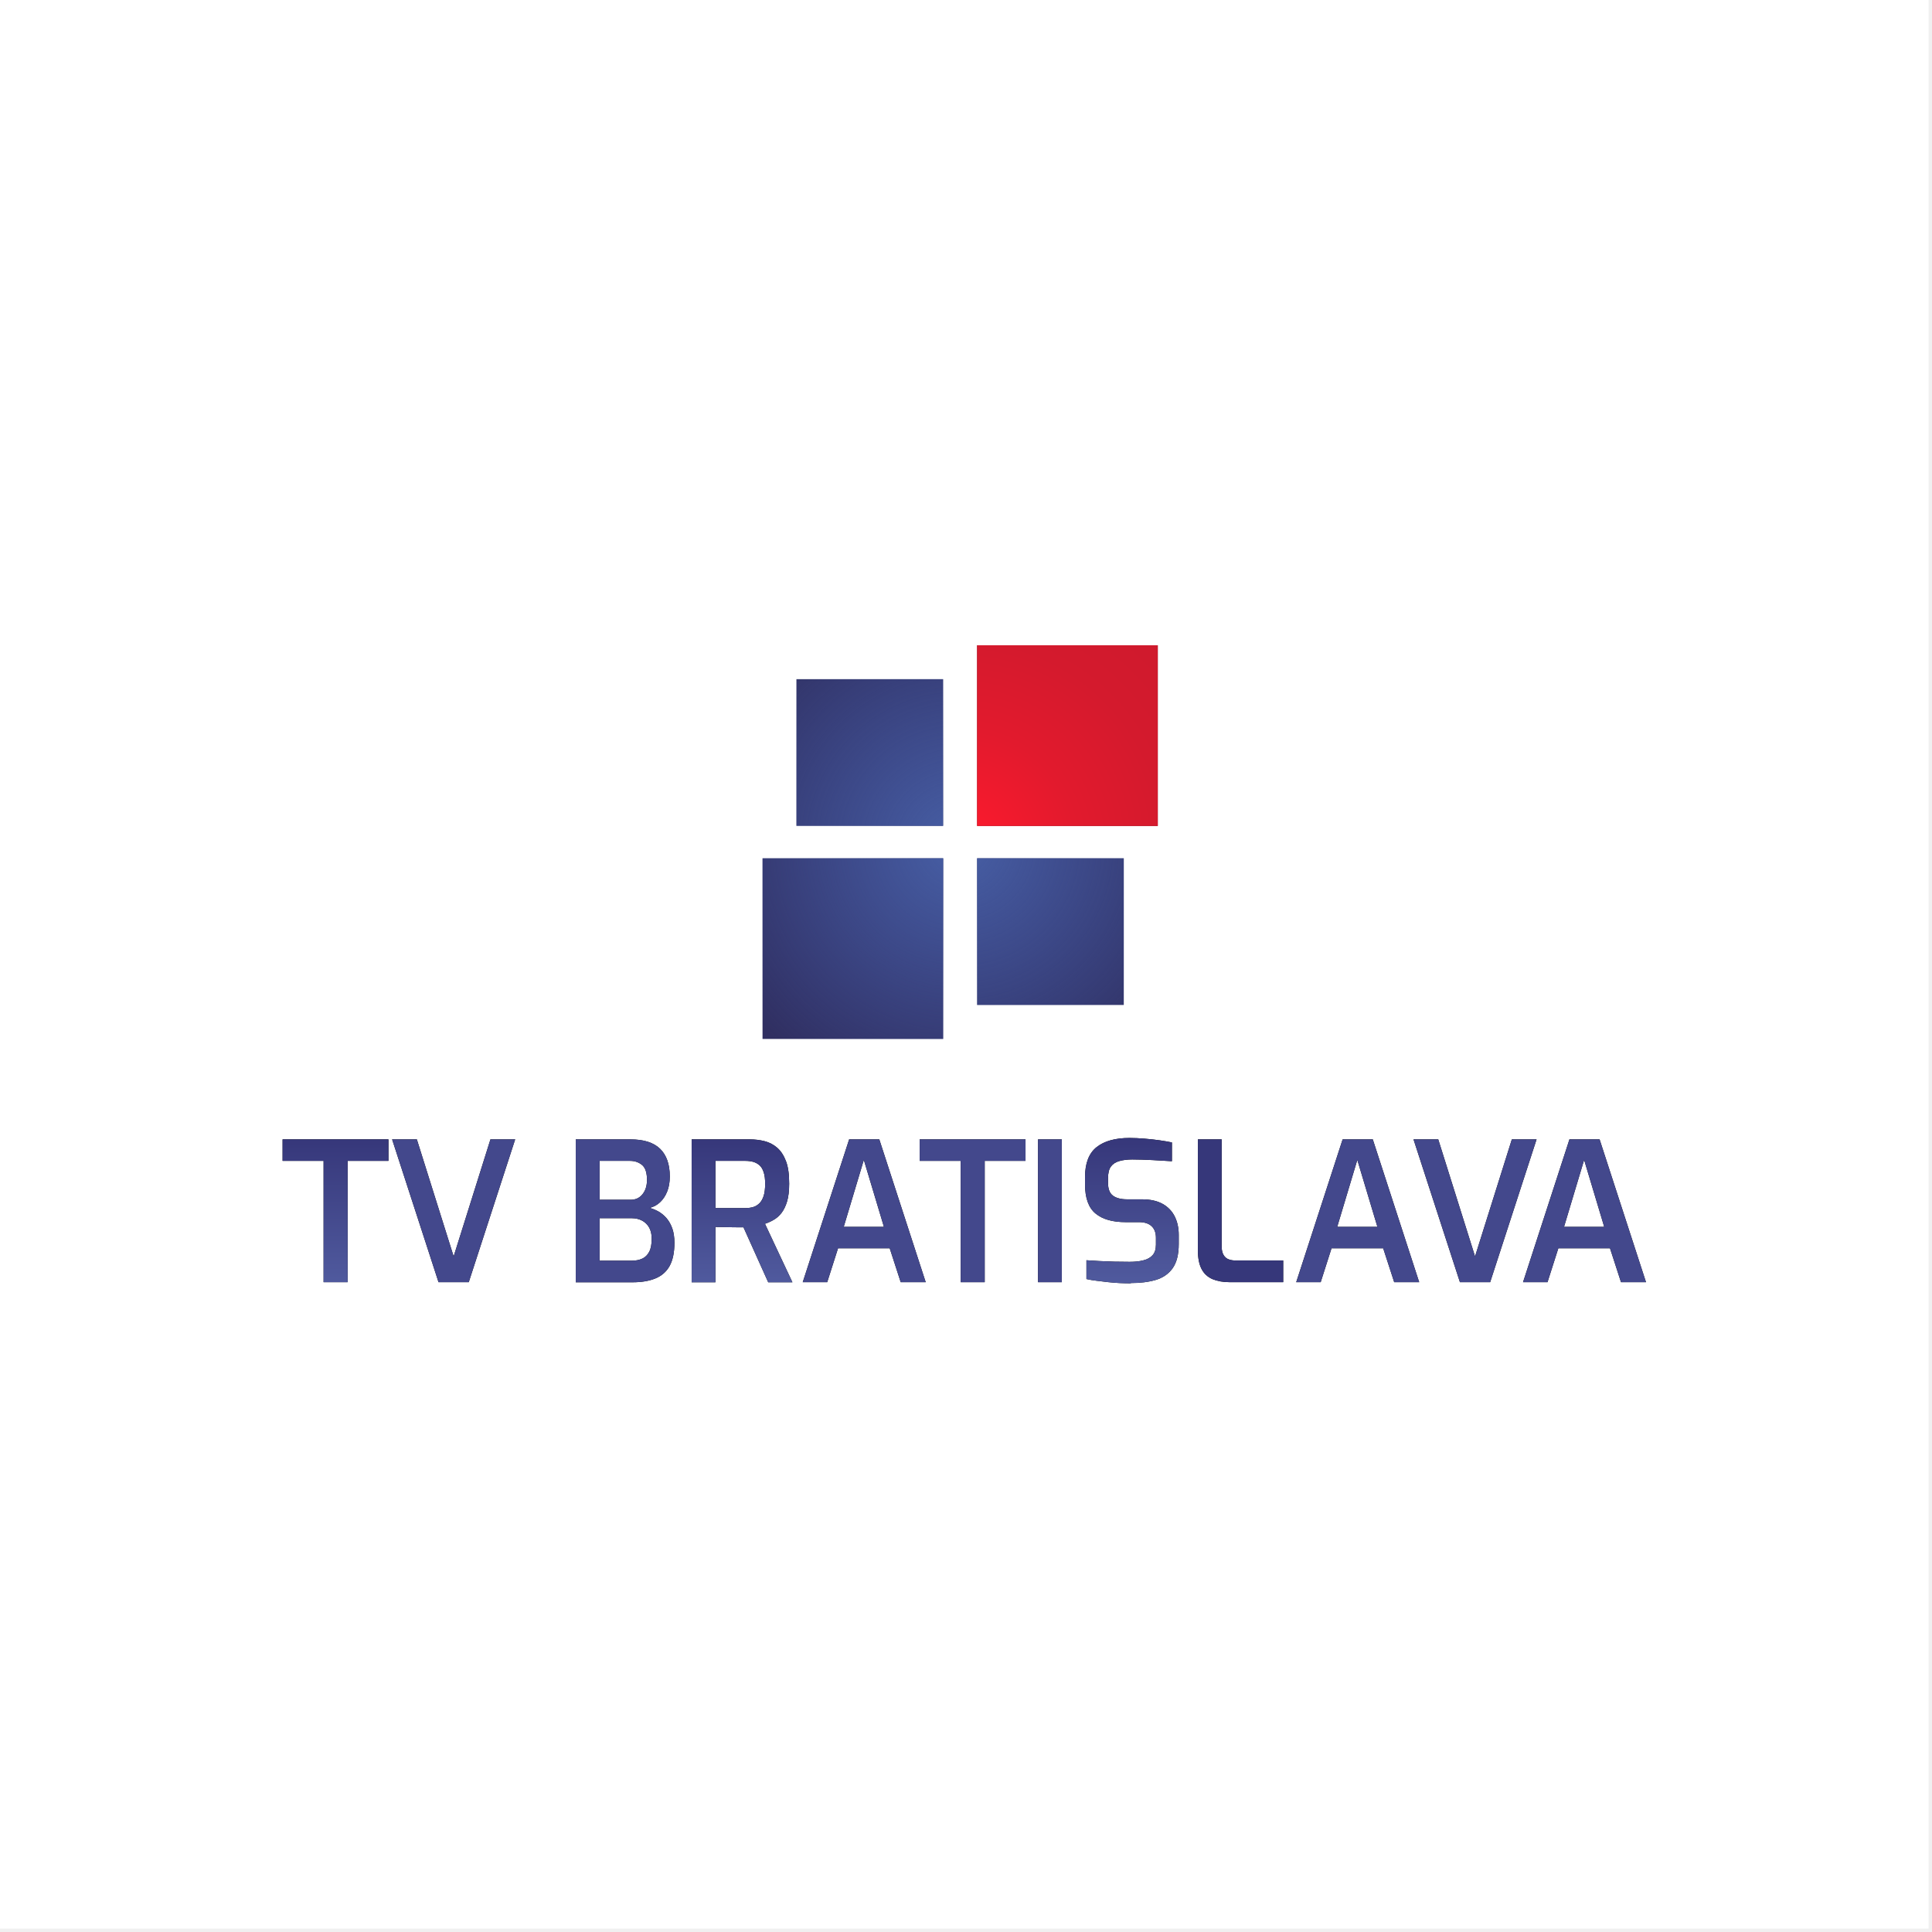
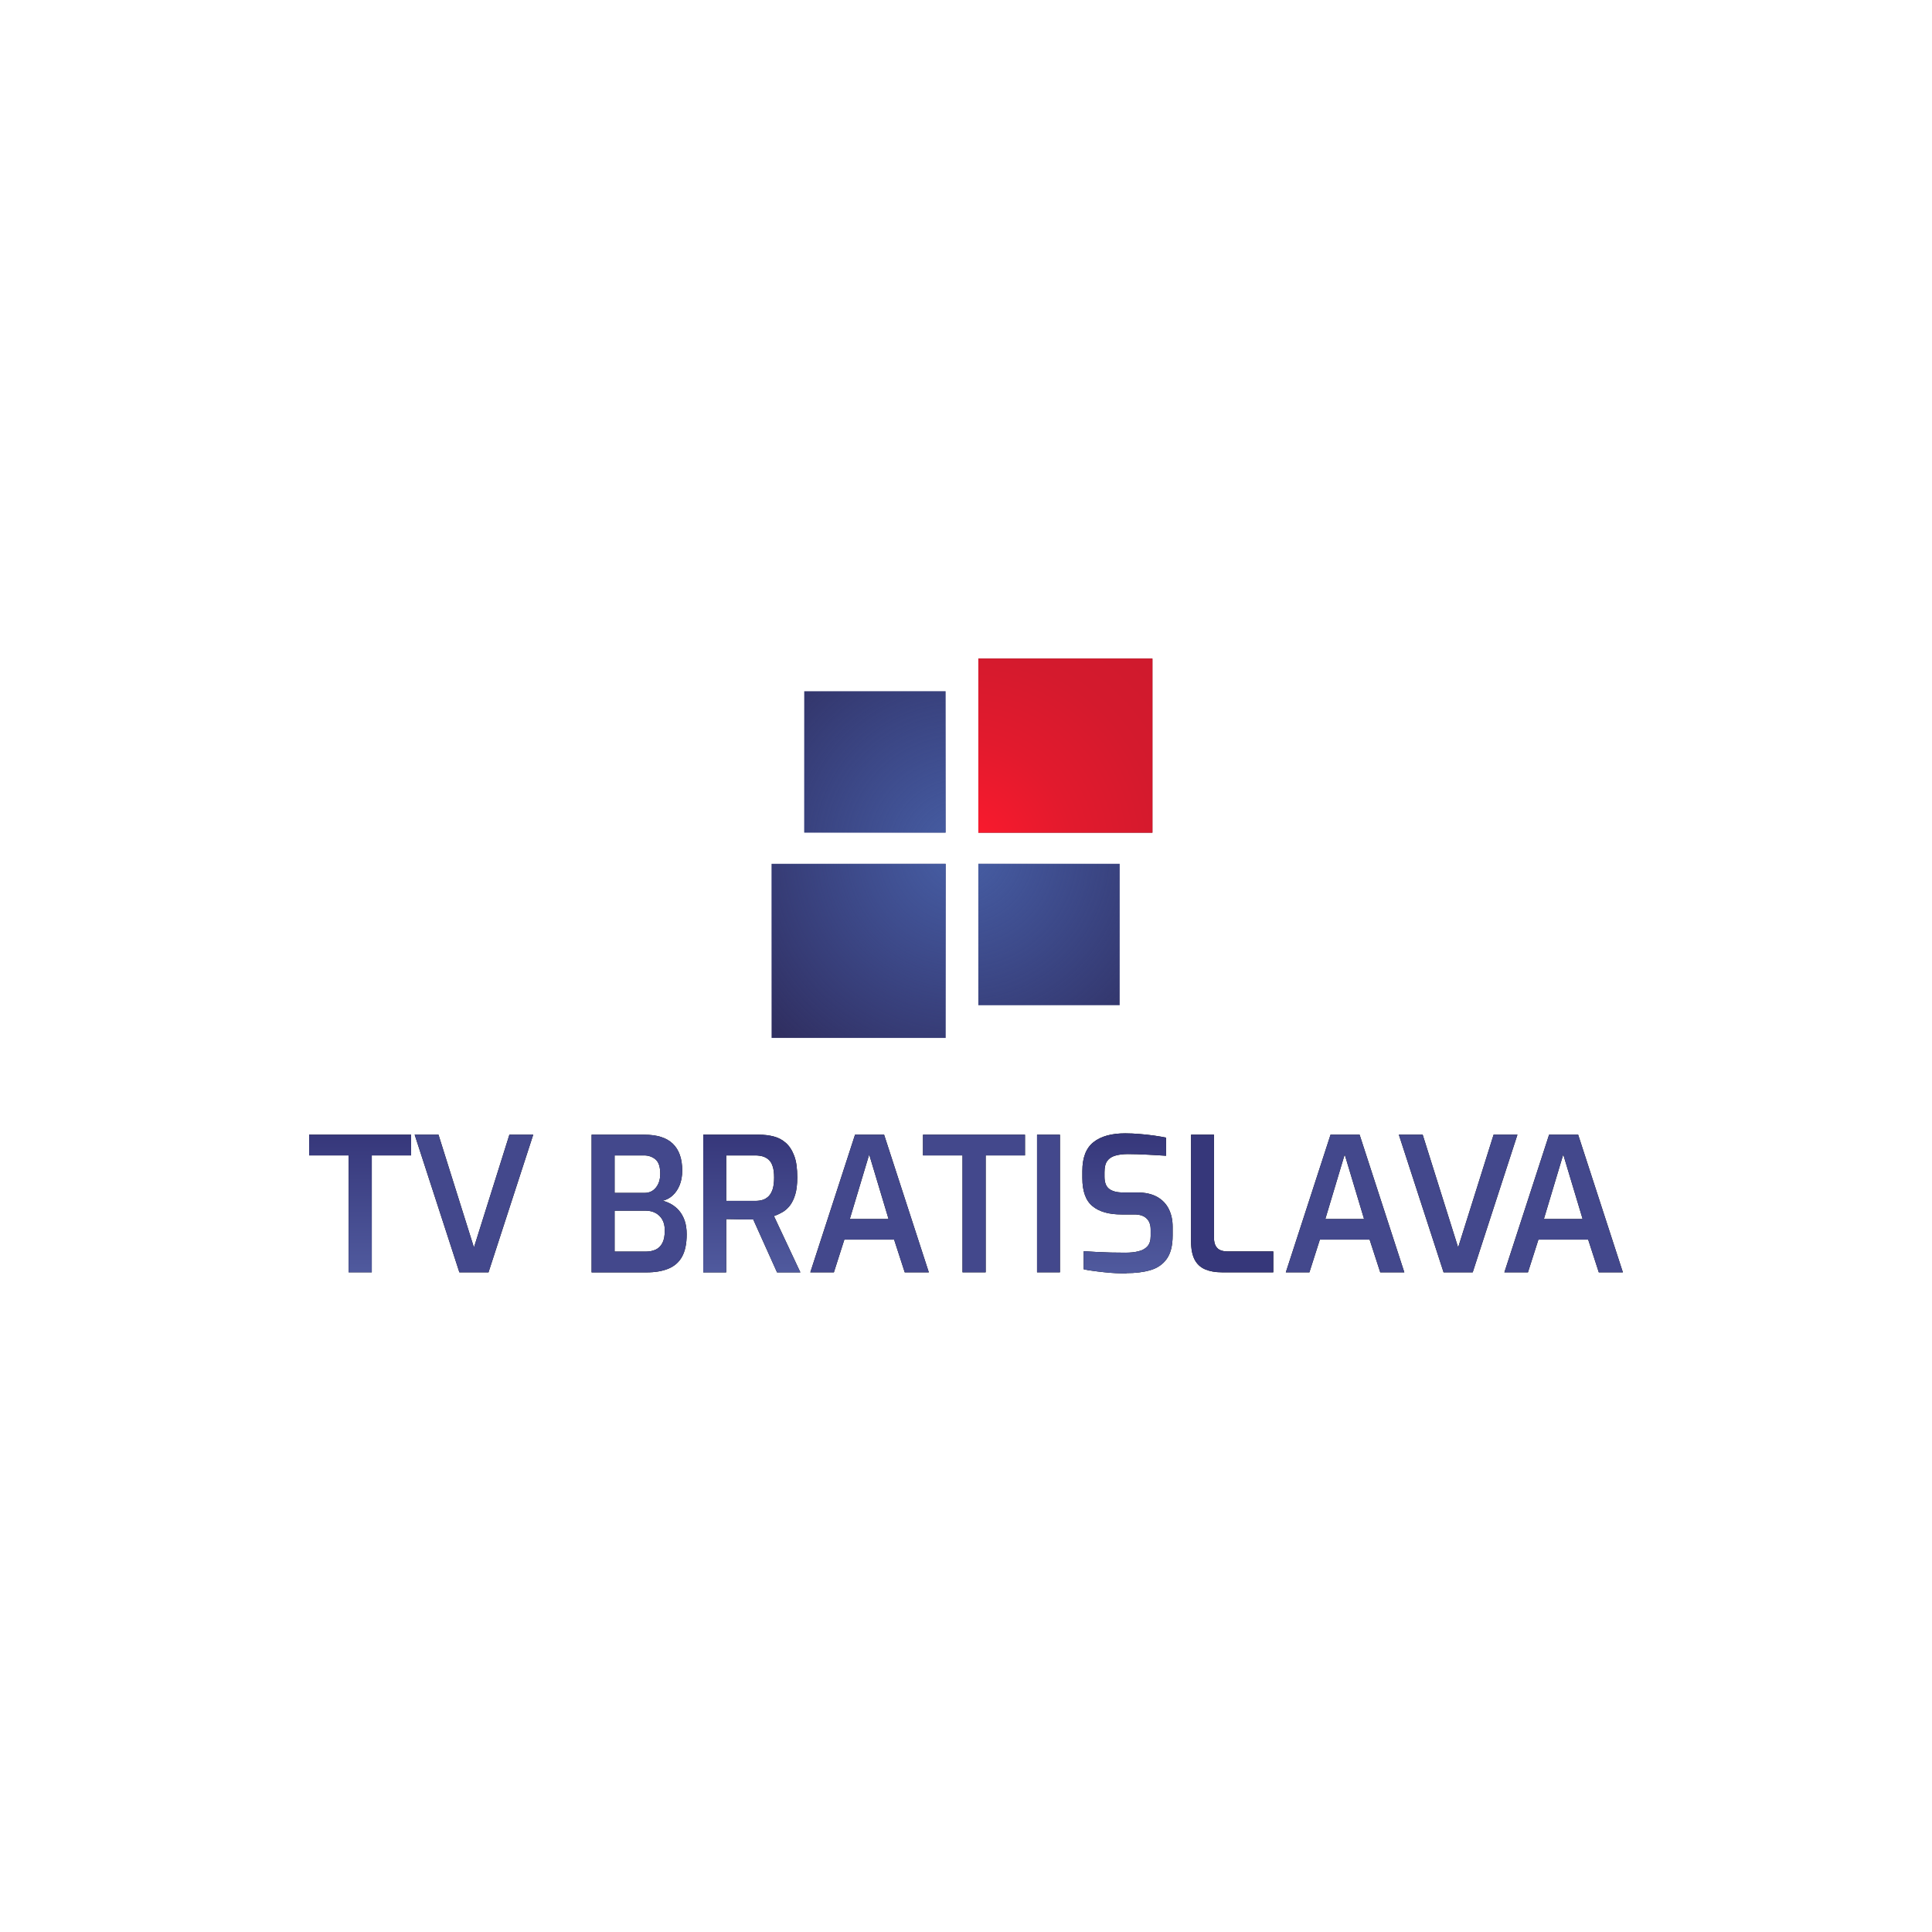
- <svg xmlns="http://www.w3.org/2000/svg" width="284" height="284" viewBox="0 0 284 284" fill="none">
-   <rect width="283.5" height="283.5" fill="white" />
-   <path d="M47.567 188.479V170.646H41.541V167.485H57.1V170.646H51.1V188.479H47.58H47.567Z" fill="black" />
-   <path d="M64.462 188.479L57.64 167.485H61.276L66.685 184.689L72.094 167.485H75.73L68.907 188.479H64.475H64.462Z" fill="black" />
-   <path d="M84.634 188.479V167.485H92.651C94.63 167.485 96.082 167.947 97.032 168.872C97.983 169.798 98.458 171.159 98.458 172.945C98.458 173.78 98.33 174.513 98.073 175.155C97.816 175.798 97.469 176.312 97.032 176.723C96.595 177.134 96.082 177.416 95.49 177.558C95.927 177.673 96.364 177.853 96.788 178.085C97.212 178.329 97.61 178.65 97.97 179.061C98.33 179.472 98.613 179.986 98.831 180.59C99.037 181.194 99.139 181.888 99.139 182.684C99.139 184.123 98.895 185.267 98.42 186.115C97.945 186.963 97.238 187.567 96.313 187.939C95.388 188.312 94.283 188.492 92.998 188.492H84.634V188.479ZM88.129 176.363H92.715C93.422 176.363 93.987 176.106 94.424 175.579C94.861 175.052 95.092 174.371 95.105 173.524C95.118 172.444 94.887 171.699 94.411 171.275C93.923 170.864 93.332 170.646 92.638 170.646H88.141V176.363H88.129ZM88.129 185.318H92.882C93.473 185.318 93.987 185.215 94.424 185.01C94.861 184.804 95.195 184.47 95.439 183.995C95.683 183.532 95.799 182.89 95.799 182.068C95.799 181.425 95.67 180.885 95.426 180.449C95.182 180.012 94.835 179.678 94.398 179.434C93.962 179.202 93.46 179.074 92.895 179.074H88.141V185.305L88.129 185.318Z" fill="black" />
-   <path d="M101.67 188.479V167.485H110.201C110.972 167.485 111.717 167.575 112.411 167.755C113.105 167.935 113.721 168.256 114.261 168.731C114.801 169.207 115.225 169.862 115.546 170.71C115.867 171.558 116.008 172.65 116.008 173.999C116.008 175.04 115.906 175.913 115.7 176.607C115.495 177.301 115.212 177.866 114.878 178.303C114.531 178.74 114.158 179.074 113.721 179.318C113.298 179.562 112.874 179.755 112.45 179.896L116.484 188.492H112.925L109.289 180.41H108.364C108.017 180.41 107.644 180.41 107.272 180.397C106.886 180.397 106.527 180.384 106.167 180.372C105.807 180.359 105.473 180.359 105.165 180.359V188.492H101.67V188.479ZM105.165 177.584H109.597C110.008 177.584 110.394 177.532 110.728 177.429C111.075 177.327 111.37 177.134 111.64 176.877C111.91 176.607 112.103 176.247 112.257 175.798C112.398 175.348 112.475 174.757 112.475 174.037C112.475 173.318 112.411 172.765 112.257 172.316C112.115 171.866 111.91 171.532 111.64 171.288C111.37 171.057 111.062 170.89 110.715 170.787C110.368 170.697 109.996 170.646 109.597 170.646H105.165V177.584Z" fill="black" />
-   <path d="M118 188.479L124.823 167.485H129.255L136.078 188.479H132.403L130.784 183.494H123.191L121.598 188.479H117.987H118ZM124.026 180.346H129.936L126.981 170.504L124.026 180.346Z" fill="black" />
-   <path d="M141.216 188.479V170.646H135.19V167.485H150.75V170.646H144.749V188.479H141.229H141.216Z" fill="black" />
-   <path d="M152.587 188.479V167.485H156.082V188.479H152.587Z" fill="black" />
-   <path d="M166.219 188.646C165.705 188.646 165.165 188.633 164.587 188.607C164.009 188.582 163.418 188.53 162.827 188.466C162.223 188.402 161.67 188.337 161.131 188.26C160.604 188.196 160.129 188.119 159.705 188.016V185.254C160.231 185.292 160.861 185.331 161.568 185.369C162.274 185.408 163.019 185.434 163.803 185.459C164.574 185.472 165.332 185.485 166.052 185.485C166.81 185.485 167.478 185.421 168.069 185.267C168.66 185.125 169.109 184.868 169.431 184.509C169.752 184.149 169.919 183.635 169.919 182.967V181.965C169.919 181.22 169.713 180.654 169.289 180.256C168.878 179.858 168.261 179.652 167.439 179.652H165.473C163.559 179.652 162.082 179.241 161.054 178.393C160.026 177.558 159.499 176.132 159.499 174.102V173.022C159.499 170.992 160.064 169.528 161.195 168.628C162.326 167.729 163.944 167.279 166.039 167.279C166.758 167.279 167.503 167.318 168.274 167.382C169.045 167.446 169.778 167.523 170.484 167.626C171.191 167.729 171.782 167.832 172.27 167.935V170.697C171.435 170.646 170.484 170.581 169.418 170.53C168.351 170.478 167.349 170.44 166.45 170.44C165.73 170.44 165.088 170.517 164.548 170.671C163.996 170.825 163.585 171.095 163.302 171.481C163.019 171.866 162.878 172.444 162.878 173.202V173.883C162.878 174.783 163.122 175.399 163.598 175.759C164.086 176.119 164.78 176.299 165.692 176.299H167.876C169.109 176.299 170.124 176.53 170.921 176.98C171.718 177.429 172.309 178.059 172.694 178.843C173.08 179.626 173.272 180.526 173.272 181.528V182.864C173.272 184.419 172.964 185.614 172.36 186.449C171.756 187.284 170.921 187.849 169.855 188.158C168.788 188.466 167.581 188.607 166.206 188.607L166.219 188.646Z" fill="black" />
-   <path d="M180.776 188.479C179.787 188.479 178.939 188.325 178.233 188.029C177.526 187.721 176.986 187.232 176.627 186.539C176.267 185.845 176.087 184.933 176.087 183.789V167.485H179.582V183.211C179.582 183.738 179.672 184.162 179.864 184.483C180.057 184.804 180.301 185.01 180.622 185.125C180.931 185.241 181.278 185.292 181.663 185.292H188.627V188.479H180.776Z" fill="black" />
-   <path d="M190.541 188.479L197.364 167.485H201.796L208.619 188.479H204.944L203.325 183.494H195.732L194.139 188.479H190.516H190.541ZM196.567 180.346H202.477L199.522 170.504L196.567 180.346Z" fill="black" />
-   <path d="M214.606 188.479L207.783 167.485H211.419L216.828 184.689L222.237 167.485H225.873L219.051 188.479H214.618H214.606Z" fill="black" />
-   <path d="M223.882 188.479L230.705 167.485H235.137L241.96 188.479H238.285L236.666 183.494H229.073L227.48 188.479H223.856H223.882ZM229.908 180.346H235.818L232.863 170.504L229.908 180.346Z" fill="black" />
-   <path d="M47.567 188.479V170.646H41.541V167.485H57.1V170.646H51.1V188.479H47.58H47.567Z" fill="url(#paint0_linear_31_227)" />
-   <path d="M64.462 188.479L57.64 167.485H61.276L66.685 184.689L72.094 167.485H75.73L68.907 188.479H64.475H64.462Z" fill="url(#paint1_linear_31_227)" />
-   <path d="M84.634 188.479V167.485H92.651C94.63 167.485 96.082 167.947 97.032 168.872C97.983 169.798 98.458 171.159 98.458 172.945C98.458 173.78 98.33 174.513 98.073 175.155C97.816 175.798 97.469 176.312 97.032 176.723C96.595 177.134 96.082 177.416 95.49 177.558C95.927 177.673 96.364 177.853 96.788 178.085C97.212 178.329 97.61 178.65 97.97 179.061C98.33 179.472 98.613 179.986 98.831 180.59C99.037 181.194 99.139 181.888 99.139 182.684C99.139 184.123 98.895 185.267 98.42 186.115C97.945 186.963 97.238 187.567 96.313 187.939C95.388 188.312 94.283 188.492 92.998 188.492H84.634V188.479ZM88.129 176.363H92.715C93.422 176.363 93.987 176.106 94.424 175.579C94.861 175.052 95.092 174.371 95.105 173.524C95.118 172.444 94.887 171.699 94.411 171.275C93.923 170.864 93.332 170.646 92.638 170.646H88.141V176.363H88.129ZM88.129 185.318H92.882C93.473 185.318 93.987 185.215 94.424 185.01C94.861 184.804 95.195 184.47 95.439 183.995C95.683 183.532 95.799 182.89 95.799 182.068C95.799 181.425 95.67 180.885 95.426 180.449C95.182 180.012 94.835 179.678 94.398 179.434C93.962 179.202 93.46 179.074 92.895 179.074H88.141V185.305L88.129 185.318Z" fill="url(#paint2_linear_31_227)" />
-   <path d="M101.67 188.479V167.485H110.201C110.972 167.485 111.717 167.575 112.411 167.755C113.105 167.935 113.721 168.256 114.261 168.731C114.801 169.207 115.225 169.862 115.546 170.71C115.867 171.558 116.008 172.65 116.008 173.999C116.008 175.04 115.906 175.913 115.7 176.607C115.495 177.301 115.212 177.866 114.878 178.303C114.531 178.74 114.158 179.074 113.721 179.318C113.298 179.562 112.874 179.755 112.45 179.896L116.484 188.492H112.925L109.289 180.41H108.364C108.017 180.41 107.644 180.41 107.272 180.397C106.886 180.397 106.527 180.384 106.167 180.372C105.807 180.359 105.473 180.359 105.165 180.359V188.492H101.67V188.479ZM105.165 177.584H109.597C110.008 177.584 110.394 177.532 110.728 177.429C111.075 177.327 111.37 177.134 111.64 176.877C111.91 176.607 112.103 176.247 112.257 175.798C112.398 175.348 112.475 174.757 112.475 174.037C112.475 173.318 112.411 172.765 112.257 172.316C112.115 171.866 111.91 171.532 111.64 171.288C111.37 171.057 111.062 170.89 110.715 170.787C110.368 170.697 109.996 170.646 109.597 170.646H105.165V177.584Z" fill="url(#paint3_linear_31_227)" />
-   <path d="M118 188.479L124.823 167.485H129.255L136.078 188.479H132.403L130.784 183.494H123.191L121.598 188.479H117.987H118ZM124.026 180.346H129.936L126.981 170.504L124.026 180.346Z" fill="url(#paint4_linear_31_227)" />
-   <path d="M141.216 188.479V170.646H135.19V167.485H150.75V170.646H144.749V188.479H141.229H141.216Z" fill="url(#paint5_linear_31_227)" />
-   <path d="M152.587 188.479V167.485H156.082V188.479H152.587Z" fill="url(#paint6_linear_31_227)" />
-   <path d="M166.219 188.646C165.705 188.646 165.165 188.633 164.587 188.607C164.009 188.582 163.418 188.53 162.827 188.466C162.223 188.402 161.67 188.337 161.131 188.26C160.604 188.196 160.129 188.119 159.705 188.016V185.254C160.231 185.292 160.861 185.331 161.568 185.369C162.274 185.408 163.019 185.434 163.803 185.459C164.574 185.472 165.332 185.485 166.052 185.485C166.81 185.485 167.478 185.421 168.069 185.267C168.66 185.125 169.109 184.868 169.431 184.509C169.752 184.149 169.919 183.635 169.919 182.967V181.965C169.919 181.22 169.713 180.654 169.289 180.256C168.878 179.858 168.261 179.652 167.439 179.652H165.473C163.559 179.652 162.082 179.241 161.054 178.393C160.026 177.558 159.499 176.132 159.499 174.102V173.022C159.499 170.992 160.064 169.528 161.195 168.628C162.326 167.729 163.944 167.279 166.039 167.279C166.758 167.279 167.503 167.318 168.274 167.382C169.045 167.446 169.778 167.523 170.484 167.626C171.191 167.729 171.782 167.832 172.27 167.935V170.697C171.435 170.646 170.484 170.581 169.418 170.53C168.351 170.478 167.349 170.44 166.45 170.44C165.73 170.44 165.088 170.517 164.548 170.671C163.996 170.825 163.585 171.095 163.302 171.481C163.019 171.866 162.878 172.444 162.878 173.202V173.883C162.878 174.783 163.122 175.399 163.598 175.759C164.086 176.119 164.78 176.299 165.692 176.299H167.876C169.109 176.299 170.124 176.53 170.921 176.98C171.718 177.429 172.309 178.059 172.694 178.843C173.08 179.626 173.272 180.526 173.272 181.528V182.864C173.272 184.419 172.964 185.614 172.36 186.449C171.756 187.284 170.921 187.849 169.855 188.158C168.788 188.466 167.581 188.607 166.206 188.607L166.219 188.646Z" fill="url(#paint7_linear_31_227)" />
-   <path d="M180.776 188.479C179.787 188.479 178.939 188.325 178.233 188.029C177.526 187.721 176.986 187.232 176.627 186.539C176.267 185.845 176.087 184.933 176.087 183.789V167.485H179.582V183.211C179.582 183.738 179.672 184.162 179.864 184.483C180.057 184.804 180.301 185.01 180.622 185.125C180.931 185.241 181.278 185.292 181.663 185.292H188.627V188.479H180.776Z" fill="url(#paint8_linear_31_227)" />
-   <path d="M190.541 188.479L197.364 167.485H201.796L208.619 188.479H204.944L203.325 183.494H195.732L194.139 188.479H190.516H190.541ZM196.567 180.346H202.477L199.522 170.504L196.567 180.346Z" fill="url(#paint9_linear_31_227)" />
-   <path d="M214.606 188.479L207.783 167.485H211.419L216.828 184.689L222.237 167.485H225.873L219.051 188.479H214.618H214.606Z" fill="url(#paint10_linear_31_227)" />
-   <path d="M223.882 188.479L230.705 167.485H235.137L241.96 188.479H238.285L236.666 183.494H229.073L227.48 188.479H223.856H223.882ZM229.908 180.346H235.818L232.863 170.504L229.908 180.346Z" fill="url(#paint11_linear_31_227)" />
-   <path d="M138.634 99.839H117.075V121.399H138.634V99.839Z" fill="#303062" />
-   <mask id="mask0_31_227" style="mask-type:luminance" maskUnits="userSpaceOnUse" x="117" y="99" width="22" height="23">
-     <path d="M138.634 99.839H117.075V121.399H138.634V99.839Z" fill="white" />
+ <svg xmlns="http://www.w3.org/2000/svg" width="250" height="250" viewBox="0 0 250 250" fill="none">
+   <rect width="250" height="250" fill="white" />
+   <path d="M45.111 164.637V149.51H40V146.829H53.198V149.51H48.108V164.637H45.122H45.111Z" fill="black" />
+   <path d="M59.442 164.637L53.656 146.829H56.74L61.328 161.422L65.916 146.829H69L63.213 164.637H59.453H59.442Z" fill="black" />
+   <path d="M76.552 164.637V146.829H83.353C85.031 146.829 86.263 147.221 87.069 148.006C87.876 148.791 88.279 149.946 88.279 151.461C88.279 152.169 88.17 152.79 87.952 153.335C87.734 153.88 87.44 154.316 87.069 154.665C86.699 155.013 86.263 155.253 85.761 155.373C86.132 155.471 86.502 155.624 86.862 155.82C87.222 156.027 87.56 156.299 87.865 156.648C88.17 156.997 88.41 157.433 88.595 157.945C88.769 158.457 88.856 159.046 88.856 159.721C88.856 160.942 88.649 161.912 88.246 162.631C87.843 163.351 87.244 163.863 86.459 164.179C85.674 164.495 84.737 164.647 83.647 164.647H76.552V164.637ZM79.517 154.36H83.407C84.007 154.36 84.486 154.142 84.857 153.695C85.227 153.248 85.424 152.67 85.434 151.951C85.445 151.036 85.249 150.404 84.846 150.044C84.432 149.695 83.93 149.51 83.342 149.51H79.528V154.36H79.517ZM79.517 161.956H83.549C84.05 161.956 84.486 161.868 84.857 161.694C85.227 161.52 85.511 161.236 85.718 160.833C85.925 160.441 86.023 159.896 86.023 159.198C86.023 158.653 85.914 158.196 85.707 157.825C85.5 157.455 85.206 157.171 84.835 156.964C84.465 156.768 84.04 156.659 83.56 156.659H79.528V161.945L79.517 161.956Z" fill="black" />
+   <path d="M91.003 164.637V146.829H98.24C98.894 146.829 99.526 146.905 100.114 147.058C100.703 147.21 101.226 147.483 101.684 147.886C102.141 148.289 102.501 148.845 102.773 149.564C103.046 150.284 103.166 151.21 103.166 152.354C103.166 153.237 103.079 153.978 102.904 154.567C102.73 155.155 102.49 155.635 102.207 156.005C101.912 156.376 101.596 156.659 101.226 156.866C100.866 157.073 100.507 157.237 100.147 157.357L103.569 164.647H100.55L97.466 157.793H96.681C96.387 157.793 96.071 157.793 95.755 157.782C95.428 157.782 95.123 157.771 94.818 157.76C94.513 157.749 94.229 157.749 93.968 157.749V164.647H91.003V164.637ZM93.968 155.395H97.728C98.076 155.395 98.403 155.351 98.687 155.264C98.981 155.177 99.231 155.013 99.46 154.796C99.689 154.567 99.853 154.262 99.984 153.88C100.103 153.499 100.169 152.997 100.169 152.387C100.169 151.777 100.114 151.308 99.984 150.927C99.864 150.545 99.689 150.262 99.46 150.055C99.231 149.859 98.97 149.717 98.676 149.63C98.382 149.554 98.065 149.51 97.728 149.51H93.968V155.395Z" fill="black" />
+   <path d="M104.855 164.637L110.642 146.829H114.402L120.189 164.637H117.072L115.699 160.408H109.258L107.906 164.637H104.844H104.855ZM109.966 157.738H114.979L112.473 149.39L109.966 157.738Z" fill="black" />
+   <path d="M124.548 164.637V149.51H119.437V146.829H132.634V149.51H127.545V164.637H124.559H124.548Z" fill="black" />
+   <path d="M134.193 164.637V146.829H137.157V164.637H134.193Z" fill="black" />
+   <path d="M145.756 164.778C145.32 164.778 144.862 164.767 144.372 164.746C143.881 164.724 143.38 164.68 142.879 164.626C142.366 164.571 141.898 164.517 141.44 164.451C140.993 164.397 140.59 164.331 140.23 164.244V161.901C140.677 161.934 141.211 161.966 141.811 161.999C142.41 162.032 143.042 162.054 143.707 162.075C144.361 162.086 145.004 162.097 145.614 162.097C146.257 162.097 146.824 162.043 147.325 161.912C147.826 161.792 148.208 161.574 148.48 161.269C148.753 160.964 148.894 160.528 148.894 159.961V159.111C148.894 158.479 148.72 158 148.36 157.662C148.012 157.324 147.488 157.15 146.791 157.15H145.124C143.5 157.15 142.246 156.801 141.375 156.081C140.503 155.373 140.056 154.163 140.056 152.442V151.526C140.056 149.804 140.535 148.562 141.494 147.799C142.453 147.036 143.827 146.655 145.603 146.655C146.213 146.655 146.845 146.687 147.499 146.742C148.153 146.796 148.774 146.862 149.374 146.949C149.973 147.036 150.475 147.123 150.889 147.21V149.554C150.18 149.51 149.374 149.455 148.469 149.412C147.565 149.368 146.715 149.336 145.952 149.336C145.342 149.336 144.797 149.401 144.339 149.532C143.87 149.662 143.522 149.891 143.282 150.218C143.042 150.545 142.922 151.036 142.922 151.679V152.256C142.922 153.019 143.129 153.542 143.532 153.847C143.947 154.153 144.535 154.305 145.309 154.305H147.162C148.208 154.305 149.069 154.501 149.744 154.883C150.42 155.264 150.921 155.798 151.248 156.463C151.575 157.128 151.739 157.891 151.739 158.741V159.874C151.739 161.193 151.477 162.206 150.965 162.915C150.453 163.623 149.744 164.103 148.84 164.364C147.935 164.626 146.911 164.746 145.745 164.746L145.756 164.778Z" fill="black" />
+   <path d="M158.103 164.637C157.264 164.637 156.545 164.506 155.945 164.255C155.346 163.994 154.888 163.579 154.583 162.991C154.278 162.402 154.125 161.629 154.125 160.659V146.829H157.09V160.168C157.09 160.615 157.166 160.975 157.329 161.247C157.493 161.52 157.7 161.694 157.972 161.792C158.234 161.89 158.528 161.934 158.855 161.934H164.762V164.637H158.103Z" fill="black" />
+   <path d="M166.386 164.637L172.172 146.829H175.932L181.719 164.637H178.602L177.229 160.408H170.788L169.437 164.637H166.364H166.386ZM171.497 157.738H176.51L174.003 149.39L171.497 157.738Z" fill="black" />
+   <path d="M186.798 164.637L181.011 146.829H184.095L188.683 161.422L193.271 146.829H196.356L190.569 164.637H186.809H186.798Z" fill="black" />
+   <path d="M194.666 164.637L200.453 146.829H204.213L210 164.637H206.883L205.51 160.408H199.069L197.718 164.637H194.645H194.666ZM199.778 157.738H204.791L202.284 149.39L199.778 157.738Z" fill="black" />
+   <path d="M45.111 164.637V149.51H40V146.829H53.198V149.51H48.108V164.637H45.122H45.111Z" fill="url(#paint0_linear_353_225)" />
+   <path d="M59.442 164.637L53.656 146.829H56.74L61.328 161.422L65.916 146.829H69L63.213 164.637H59.453H59.442Z" fill="url(#paint1_linear_353_225)" />
+   <path d="M76.552 164.637V146.829H83.353C85.031 146.829 86.263 147.221 87.069 148.006C87.876 148.791 88.279 149.946 88.279 151.461C88.279 152.169 88.17 152.79 87.952 153.335C87.734 153.88 87.44 154.316 87.069 154.665C86.699 155.013 86.263 155.253 85.761 155.373C86.132 155.471 86.502 155.624 86.862 155.82C87.222 156.027 87.56 156.299 87.865 156.648C88.17 156.997 88.41 157.433 88.595 157.945C88.769 158.457 88.856 159.046 88.856 159.721C88.856 160.942 88.649 161.912 88.246 162.631C87.843 163.351 87.244 163.863 86.459 164.179C85.674 164.495 84.737 164.647 83.647 164.647H76.552V164.637ZM79.517 154.36H83.407C84.007 154.36 84.486 154.142 84.857 153.695C85.227 153.248 85.424 152.67 85.434 151.951C85.445 151.036 85.249 150.404 84.846 150.044C84.432 149.695 83.93 149.51 83.342 149.51H79.528V154.36H79.517ZM79.517 161.956H83.549C84.05 161.956 84.486 161.868 84.857 161.694C85.227 161.52 85.511 161.236 85.718 160.833C85.925 160.441 86.023 159.896 86.023 159.198C86.023 158.653 85.914 158.196 85.707 157.825C85.5 157.455 85.206 157.171 84.835 156.964C84.465 156.768 84.04 156.659 83.56 156.659H79.528V161.945L79.517 161.956Z" fill="url(#paint2_linear_353_225)" />
+   <path d="M91.003 164.637V146.829H98.24C98.894 146.829 99.526 146.905 100.114 147.058C100.703 147.21 101.226 147.483 101.684 147.886C102.141 148.289 102.501 148.845 102.773 149.564C103.046 150.284 103.166 151.21 103.166 152.354C103.166 153.237 103.079 153.978 102.904 154.567C102.73 155.155 102.49 155.635 102.207 156.005C101.912 156.376 101.596 156.659 101.226 156.866C100.866 157.073 100.507 157.237 100.147 157.357L103.569 164.647H100.55L97.466 157.793H96.681C96.387 157.793 96.071 157.793 95.755 157.782C95.428 157.782 95.123 157.771 94.818 157.76C94.513 157.749 94.229 157.749 93.968 157.749V164.647H91.003V164.637ZM93.968 155.395H97.728C98.076 155.395 98.403 155.351 98.687 155.264C98.981 155.177 99.231 155.013 99.46 154.796C99.689 154.567 99.853 154.262 99.984 153.88C100.103 153.499 100.169 152.997 100.169 152.387C100.169 151.777 100.114 151.308 99.984 150.927C99.864 150.545 99.689 150.262 99.46 150.055C99.231 149.859 98.97 149.717 98.676 149.63C98.382 149.554 98.065 149.51 97.728 149.51H93.968V155.395Z" fill="url(#paint3_linear_353_225)" />
+   <path d="M104.855 164.637L110.642 146.829H114.402L120.189 164.637H117.072L115.699 160.408H109.258L107.906 164.637H104.844H104.855ZM109.966 157.738H114.979L112.473 149.39L109.966 157.738Z" fill="url(#paint4_linear_353_225)" />
+   <path d="M124.548 164.637V149.51H119.437V146.829H132.634V149.51H127.545V164.637H124.559H124.548Z" fill="url(#paint5_linear_353_225)" />
+   <path d="M134.193 164.637V146.829H137.157V164.637H134.193Z" fill="url(#paint6_linear_353_225)" />
+   <path d="M145.756 164.778C145.32 164.778 144.862 164.767 144.372 164.746C143.881 164.724 143.38 164.68 142.879 164.626C142.366 164.571 141.898 164.517 141.44 164.451C140.993 164.397 140.59 164.331 140.23 164.244V161.901C140.677 161.934 141.211 161.966 141.811 161.999C142.41 162.032 143.042 162.054 143.707 162.075C144.361 162.086 145.004 162.097 145.614 162.097C146.257 162.097 146.824 162.043 147.325 161.912C147.826 161.792 148.208 161.574 148.48 161.269C148.753 160.964 148.894 160.528 148.894 159.961V159.111C148.894 158.479 148.72 158 148.36 157.662C148.012 157.324 147.488 157.15 146.791 157.15H145.124C143.5 157.15 142.246 156.801 141.375 156.081C140.503 155.373 140.056 154.163 140.056 152.442V151.526C140.056 149.804 140.535 148.562 141.494 147.799C142.453 147.036 143.827 146.655 145.603 146.655C146.213 146.655 146.845 146.687 147.499 146.742C148.153 146.796 148.774 146.862 149.374 146.949C149.973 147.036 150.475 147.123 150.889 147.21V149.554C150.18 149.51 149.374 149.455 148.469 149.412C147.565 149.368 146.715 149.336 145.952 149.336C145.342 149.336 144.797 149.401 144.339 149.532C143.87 149.662 143.522 149.891 143.282 150.218C143.042 150.545 142.922 151.036 142.922 151.679V152.256C142.922 153.019 143.129 153.542 143.532 153.847C143.947 154.153 144.535 154.305 145.309 154.305H147.162C148.208 154.305 149.069 154.501 149.744 154.883C150.42 155.264 150.921 155.798 151.248 156.463C151.575 157.128 151.739 157.891 151.739 158.741V159.874C151.739 161.193 151.477 162.206 150.965 162.915C150.453 163.623 149.744 164.103 148.84 164.364C147.935 164.626 146.911 164.746 145.745 164.746L145.756 164.778Z" fill="url(#paint7_linear_353_225)" />
+   <path d="M158.103 164.637C157.264 164.637 156.545 164.506 155.945 164.255C155.346 163.994 154.888 163.579 154.583 162.991C154.278 162.402 154.125 161.629 154.125 160.659V146.829H157.09V160.168C157.09 160.615 157.166 160.975 157.329 161.247C157.493 161.52 157.7 161.694 157.972 161.792C158.234 161.89 158.528 161.934 158.855 161.934H164.762V164.637H158.103Z" fill="url(#paint8_linear_353_225)" />
+   <path d="M166.386 164.637L172.172 146.829H175.932L181.719 164.637H178.602L177.229 160.408H170.788L169.437 164.637H166.364H166.386ZM171.497 157.738H176.51L174.003 149.39L171.497 157.738Z" fill="url(#paint9_linear_353_225)" />
+   <path d="M186.798 164.637L181.011 146.829H184.095L188.683 161.422L193.271 146.829H196.356L190.569 164.637H186.809H186.798Z" fill="url(#paint10_linear_353_225)" />
+   <path d="M194.666 164.637L200.453 146.829H204.213L210 164.637H206.883L205.51 160.408H199.069L197.718 164.637H194.645H194.666ZM199.778 157.738H204.791L202.284 149.39L199.778 157.738Z" fill="url(#paint11_linear_353_225)" />
+   <path d="M122.357 89.45H104.07V107.737H122.357V89.45Z" fill="#303062" />
+   <mask id="mask0_353_225" style="mask-type:luminance" maskUnits="userSpaceOnUse" x="104" y="89" width="19" height="19">
+     <path d="M122.357 89.45H104.07V107.737H122.357V89.45Z" fill="white" />
  </mask>
-   <g mask="url(#mask0_31_227)">
-     <path d="M141.075 163.669C162.831 163.669 180.468 146.032 180.468 124.276C180.468 102.521 162.831 84.884 141.075 84.884C119.319 84.884 101.683 102.521 101.683 124.276C101.683 146.032 119.319 163.669 141.075 163.669Z" fill="url(#paint12_radial_31_227)" />
+   <g mask="url(#mask0_353_225)">
+     <path d="M124.428 143.592C142.882 143.592 157.842 128.632 157.842 110.179C157.842 91.725 142.882 76.765 124.428 76.765C105.974 76.765 91.014 91.725 91.014 110.179C91.014 128.632 105.974 143.592 124.428 143.592Z" fill="url(#paint12_radial_353_225)" />
  </g>
-   <path d="M165.192 126.165H143.633V147.724H165.192V126.165Z" fill="#303062" />
-   <mask id="mask1_31_227" style="mask-type:luminance" maskUnits="userSpaceOnUse" x="143" y="126" width="23" height="22">
-     <path d="M165.191 126.165H143.632V147.724H165.191V126.165Z" fill="white" />
+   <path d="M144.884 111.781H126.597V130.068H144.884V111.781Z" fill="#303062" />
+   <mask id="mask1_353_225" style="mask-type:luminance" maskUnits="userSpaceOnUse" x="126" y="111" width="19" height="20">
+     <path d="M144.884 111.781H126.597V130.068H144.884V111.781Z" fill="white" />
  </mask>
-   <g mask="url(#mask1_31_227)">
-     <path d="M141.075 163.669C162.831 163.669 180.468 146.032 180.468 124.277C180.468 102.521 162.831 84.884 141.075 84.884C119.319 84.884 101.683 102.521 101.683 124.277C101.683 146.032 119.319 163.669 141.075 163.669Z" fill="url(#paint13_radial_31_227)" />
+   <g mask="url(#mask1_353_225)">
+     <path d="M124.428 143.592C142.882 143.592 157.842 128.632 157.842 110.179C157.842 91.725 142.882 76.765 124.428 76.765C105.974 76.765 91.014 91.725 91.014 110.179C91.014 128.632 105.974 143.592 124.428 143.592Z" fill="url(#paint13_radial_353_225)" />
  </g>
-   <path d="M170.19 94.854H143.633V121.411H170.19V94.854Z" fill="#60091A" />
-   <mask id="mask2_31_227" style="mask-type:luminance" maskUnits="userSpaceOnUse" x="143" y="94" width="28" height="28">
-     <path d="M170.189 94.854H143.632V121.411H170.189V94.854Z" fill="white" />
+   <path d="M149.123 85.222H126.597V107.748H149.123V85.222Z" fill="#60091A" />
+   <mask id="mask2_353_225" style="mask-type:luminance" maskUnits="userSpaceOnUse" x="126" y="85" width="24" height="23">
+     <path d="M149.123 85.222H126.597V107.748H149.123V85.222Z" fill="white" />
  </mask>
-   <g mask="url(#mask2_31_227)">
-     <path d="M141.076 165.943C164.088 165.943 182.742 147.288 182.742 124.276C182.742 101.265 164.088 82.61 141.076 82.61C118.064 82.61 99.409 101.265 99.409 124.276C99.409 147.288 118.064 165.943 141.076 165.943Z" fill="url(#paint14_radial_31_227)" />
+   <g mask="url(#mask2_353_225)">
+     <path d="M124.428 145.521C143.947 145.521 159.771 129.698 159.771 110.179C159.771 90.659 143.947 74.836 124.428 74.836C104.909 74.836 89.085 90.659 89.085 110.179C89.085 129.698 104.909 145.521 124.428 145.521Z" fill="url(#paint14_radial_353_225)" />
  </g>
-   <path d="M138.648 126.165H112.091V152.722H138.648V126.165Z" fill="#302F61" />
-   <mask id="mask3_31_227" style="mask-type:luminance" maskUnits="userSpaceOnUse" x="112" y="126" width="27" height="27">
-     <path d="M138.647 126.165H112.09V152.722H138.647V126.165Z" fill="white" />
+   <path d="M122.368 111.781H99.842V134.307H122.368V111.781Z" fill="#302F61" />
+   <mask id="mask3_353_225" style="mask-type:luminance" maskUnits="userSpaceOnUse" x="99" y="111" width="24" height="24">
+     <path d="M122.368 111.781H99.842V134.307H122.368V111.781Z" fill="white" />
  </mask>
-   <g mask="url(#mask3_31_227)">
-     <path d="M141.076 163.669C162.832 163.669 180.469 146.032 180.469 124.277C180.469 102.521 162.832 84.884 141.076 84.884C119.32 84.884 101.684 102.521 101.684 124.277C101.684 146.032 119.32 163.669 141.076 163.669Z" fill="url(#paint15_radial_31_227)" />
+   <g mask="url(#mask3_353_225)">
+     <path d="M124.428 143.592C142.881 143.592 157.841 128.632 157.841 110.179C157.841 91.725 142.881 76.765 124.428 76.765C105.974 76.765 91.014 91.725 91.014 110.179C91.014 128.632 105.974 143.592 124.428 143.592Z" fill="url(#paint15_radial_353_225)" />
  </g>
  <defs>
-     <linearGradient id="paint0_linear_31_227" x1="49.327" y1="188.646" x2="49.327" y2="167.305" gradientUnits="userSpaceOnUse">
+     <linearGradient id="paint0_linear_353_225" x1="46.604" y1="164.778" x2="46.604" y2="146.676" gradientUnits="userSpaceOnUse">
      <stop stop-color="#505A9E" />
      <stop offset="1" stop-color="#36377A" />
    </linearGradient>
-     <linearGradient id="paint1_linear_31_227" x1="66.685" y1="9461.46" x2="66.685" y2="9461.46" gradientUnits="userSpaceOnUse">
+     <linearGradient id="paint1_linear_353_225" x1="61.328" y1="8030.22" x2="61.328" y2="8030.22" gradientUnits="userSpaceOnUse">
      <stop stop-color="#505A9E" />
      <stop offset="1" stop-color="#36377A" />
    </linearGradient>
-     <linearGradient id="paint2_linear_31_227" x1="91.893" y1="9461.46" x2="91.893" y2="9461.46" gradientUnits="userSpaceOnUse">
+     <linearGradient id="paint2_linear_353_225" x1="82.71" y1="8030.22" x2="82.71" y2="8030.22" gradientUnits="userSpaceOnUse">
      <stop stop-color="#505A9E" />
      <stop offset="1" stop-color="#36377A" />
    </linearGradient>
-     <linearGradient id="paint3_linear_31_227" x1="109.083" y1="188.646" x2="109.083" y2="167.305" gradientUnits="userSpaceOnUse">
+     <linearGradient id="paint3_linear_353_225" x1="97.292" y1="164.778" x2="97.292" y2="146.676" gradientUnits="userSpaceOnUse">
      <stop stop-color="#505A9E" />
      <stop offset="1" stop-color="#36377A" />
    </linearGradient>
-     <linearGradient id="paint4_linear_31_227" x1="127.045" y1="9461.46" x2="127.045" y2="9461.46" gradientUnits="userSpaceOnUse">
+     <linearGradient id="paint4_linear_353_225" x1="112.527" y1="8030.22" x2="112.527" y2="8030.22" gradientUnits="userSpaceOnUse">
      <stop stop-color="#505A9E" />
      <stop offset="1" stop-color="#36377A" />
    </linearGradient>
-     <linearGradient id="paint5_linear_31_227" x1="142.964" y1="9461.46" x2="142.964" y2="9461.46" gradientUnits="userSpaceOnUse">
+     <linearGradient id="paint5_linear_353_225" x1="126.03" y1="8030.22" x2="126.03" y2="8030.22" gradientUnits="userSpaceOnUse">
      <stop stop-color="#505A9E" />
      <stop offset="1" stop-color="#36377A" />
    </linearGradient>
-     <linearGradient id="paint6_linear_31_227" x1="154.334" y1="9461.46" x2="154.334" y2="9461.46" gradientUnits="userSpaceOnUse">
+     <linearGradient id="paint6_linear_353_225" x1="135.675" y1="8030.22" x2="135.675" y2="8030.22" gradientUnits="userSpaceOnUse">
      <stop stop-color="#505A9E" />
      <stop offset="1" stop-color="#36377A" />
    </linearGradient>
-     <linearGradient id="paint7_linear_31_227" x1="166.386" y1="188.646" x2="166.386" y2="167.305" gradientUnits="userSpaceOnUse">
+     <linearGradient id="paint7_linear_353_225" x1="145.897" y1="164.778" x2="145.897" y2="146.676" gradientUnits="userSpaceOnUse">
      <stop stop-color="#505A9E" />
      <stop offset="1" stop-color="#36377A" />
    </linearGradient>
-     <linearGradient id="paint8_linear_31_227" x1="182.357" y1="9461.46" x2="182.357" y2="167.305" gradientUnits="userSpaceOnUse">
+     <linearGradient id="paint8_linear_353_225" x1="159.444" y1="8030.22" x2="159.444" y2="146.676" gradientUnits="userSpaceOnUse">
      <stop stop-color="#505A9E" />
      <stop offset="1" stop-color="#36377A" />
    </linearGradient>
-     <linearGradient id="paint9_linear_31_227" x1="199.586" y1="9461.46" x2="199.586" y2="9461.46" gradientUnits="userSpaceOnUse">
+     <linearGradient id="paint9_linear_353_225" x1="174.058" y1="8030.22" x2="174.058" y2="8030.22" gradientUnits="userSpaceOnUse">
      <stop stop-color="#505A9E" />
      <stop offset="1" stop-color="#36377A" />
    </linearGradient>
-     <linearGradient id="paint10_linear_31_227" x1="216.815" y1="9461.46" x2="216.815" y2="9461.46" gradientUnits="userSpaceOnUse">
+     <linearGradient id="paint10_linear_353_225" x1="188.672" y1="8030.22" x2="188.672" y2="8030.22" gradientUnits="userSpaceOnUse">
      <stop stop-color="#505A9E" />
      <stop offset="1" stop-color="#36377A" />
    </linearGradient>
-     <linearGradient id="paint11_linear_31_227" x1="232.927" y1="9461.46" x2="232.927" y2="9461.46" gradientUnits="userSpaceOnUse">
+     <linearGradient id="paint11_linear_353_225" x1="202.339" y1="8030.22" x2="202.339" y2="8030.22" gradientUnits="userSpaceOnUse">
      <stop stop-color="#505A9E" />
      <stop offset="1" stop-color="#36377A" />
    </linearGradient>
-     <radialGradient id="paint12_radial_31_227" cx="0" cy="0" r="1" gradientUnits="userSpaceOnUse" gradientTransform="translate(141.075 124.276) scale(39.3925 39.3925)">
+     <radialGradient id="paint12_radial_353_225" cx="0" cy="0" r="1" gradientUnits="userSpaceOnUse" gradientTransform="translate(124.428 110.179) scale(33.4137 33.4137)">
      <stop stop-color="#475FA5" />
      <stop offset="1" stop-color="#475EAF" stop-opacity="0" />
    </radialGradient>
-     <radialGradient id="paint13_radial_31_227" cx="0" cy="0" r="1" gradientUnits="userSpaceOnUse" gradientTransform="translate(141.075 124.276) scale(39.3925 39.3925)">
+     <radialGradient id="paint13_radial_353_225" cx="0" cy="0" r="1" gradientUnits="userSpaceOnUse" gradientTransform="translate(124.428 110.178) scale(33.4137 33.4137)">
      <stop stop-color="#475FA5" />
      <stop offset="1" stop-color="#475EAF" stop-opacity="0" />
    </radialGradient>
-     <radialGradient id="paint14_radial_31_227" cx="0" cy="0" r="1" gradientUnits="userSpaceOnUse" gradientTransform="translate(141.076 124.276) scale(41.6666 41.6666)">
+     <radialGradient id="paint14_radial_353_225" cx="0" cy="0" r="1" gradientUnits="userSpaceOnUse" gradientTransform="translate(124.428 110.179) scale(35.3427 35.3427)">
      <stop stop-color="#FF1A2D" />
      <stop offset="0.08" stop-color="#F91A2D" />
      <stop offset="0.41" stop-color="#E21A2D" />
      <stop offset="0.73" stop-color="#D41A2D" />
      <stop offset="1" stop-color="#CF1A2D" />
    </radialGradient>
-     <radialGradient id="paint15_radial_31_227" cx="0" cy="0" r="1" gradientUnits="userSpaceOnUse" gradientTransform="translate(141.076 124.276) scale(39.3925 39.3925)">
+     <radialGradient id="paint15_radial_353_225" cx="0" cy="0" r="1" gradientUnits="userSpaceOnUse" gradientTransform="translate(124.428 110.178) scale(33.4137 33.4137)">
      <stop stop-color="#475FA5" />
      <stop offset="1" stop-color="#475EAF" stop-opacity="0" />
    </radialGradient>
  </defs>
</svg>
